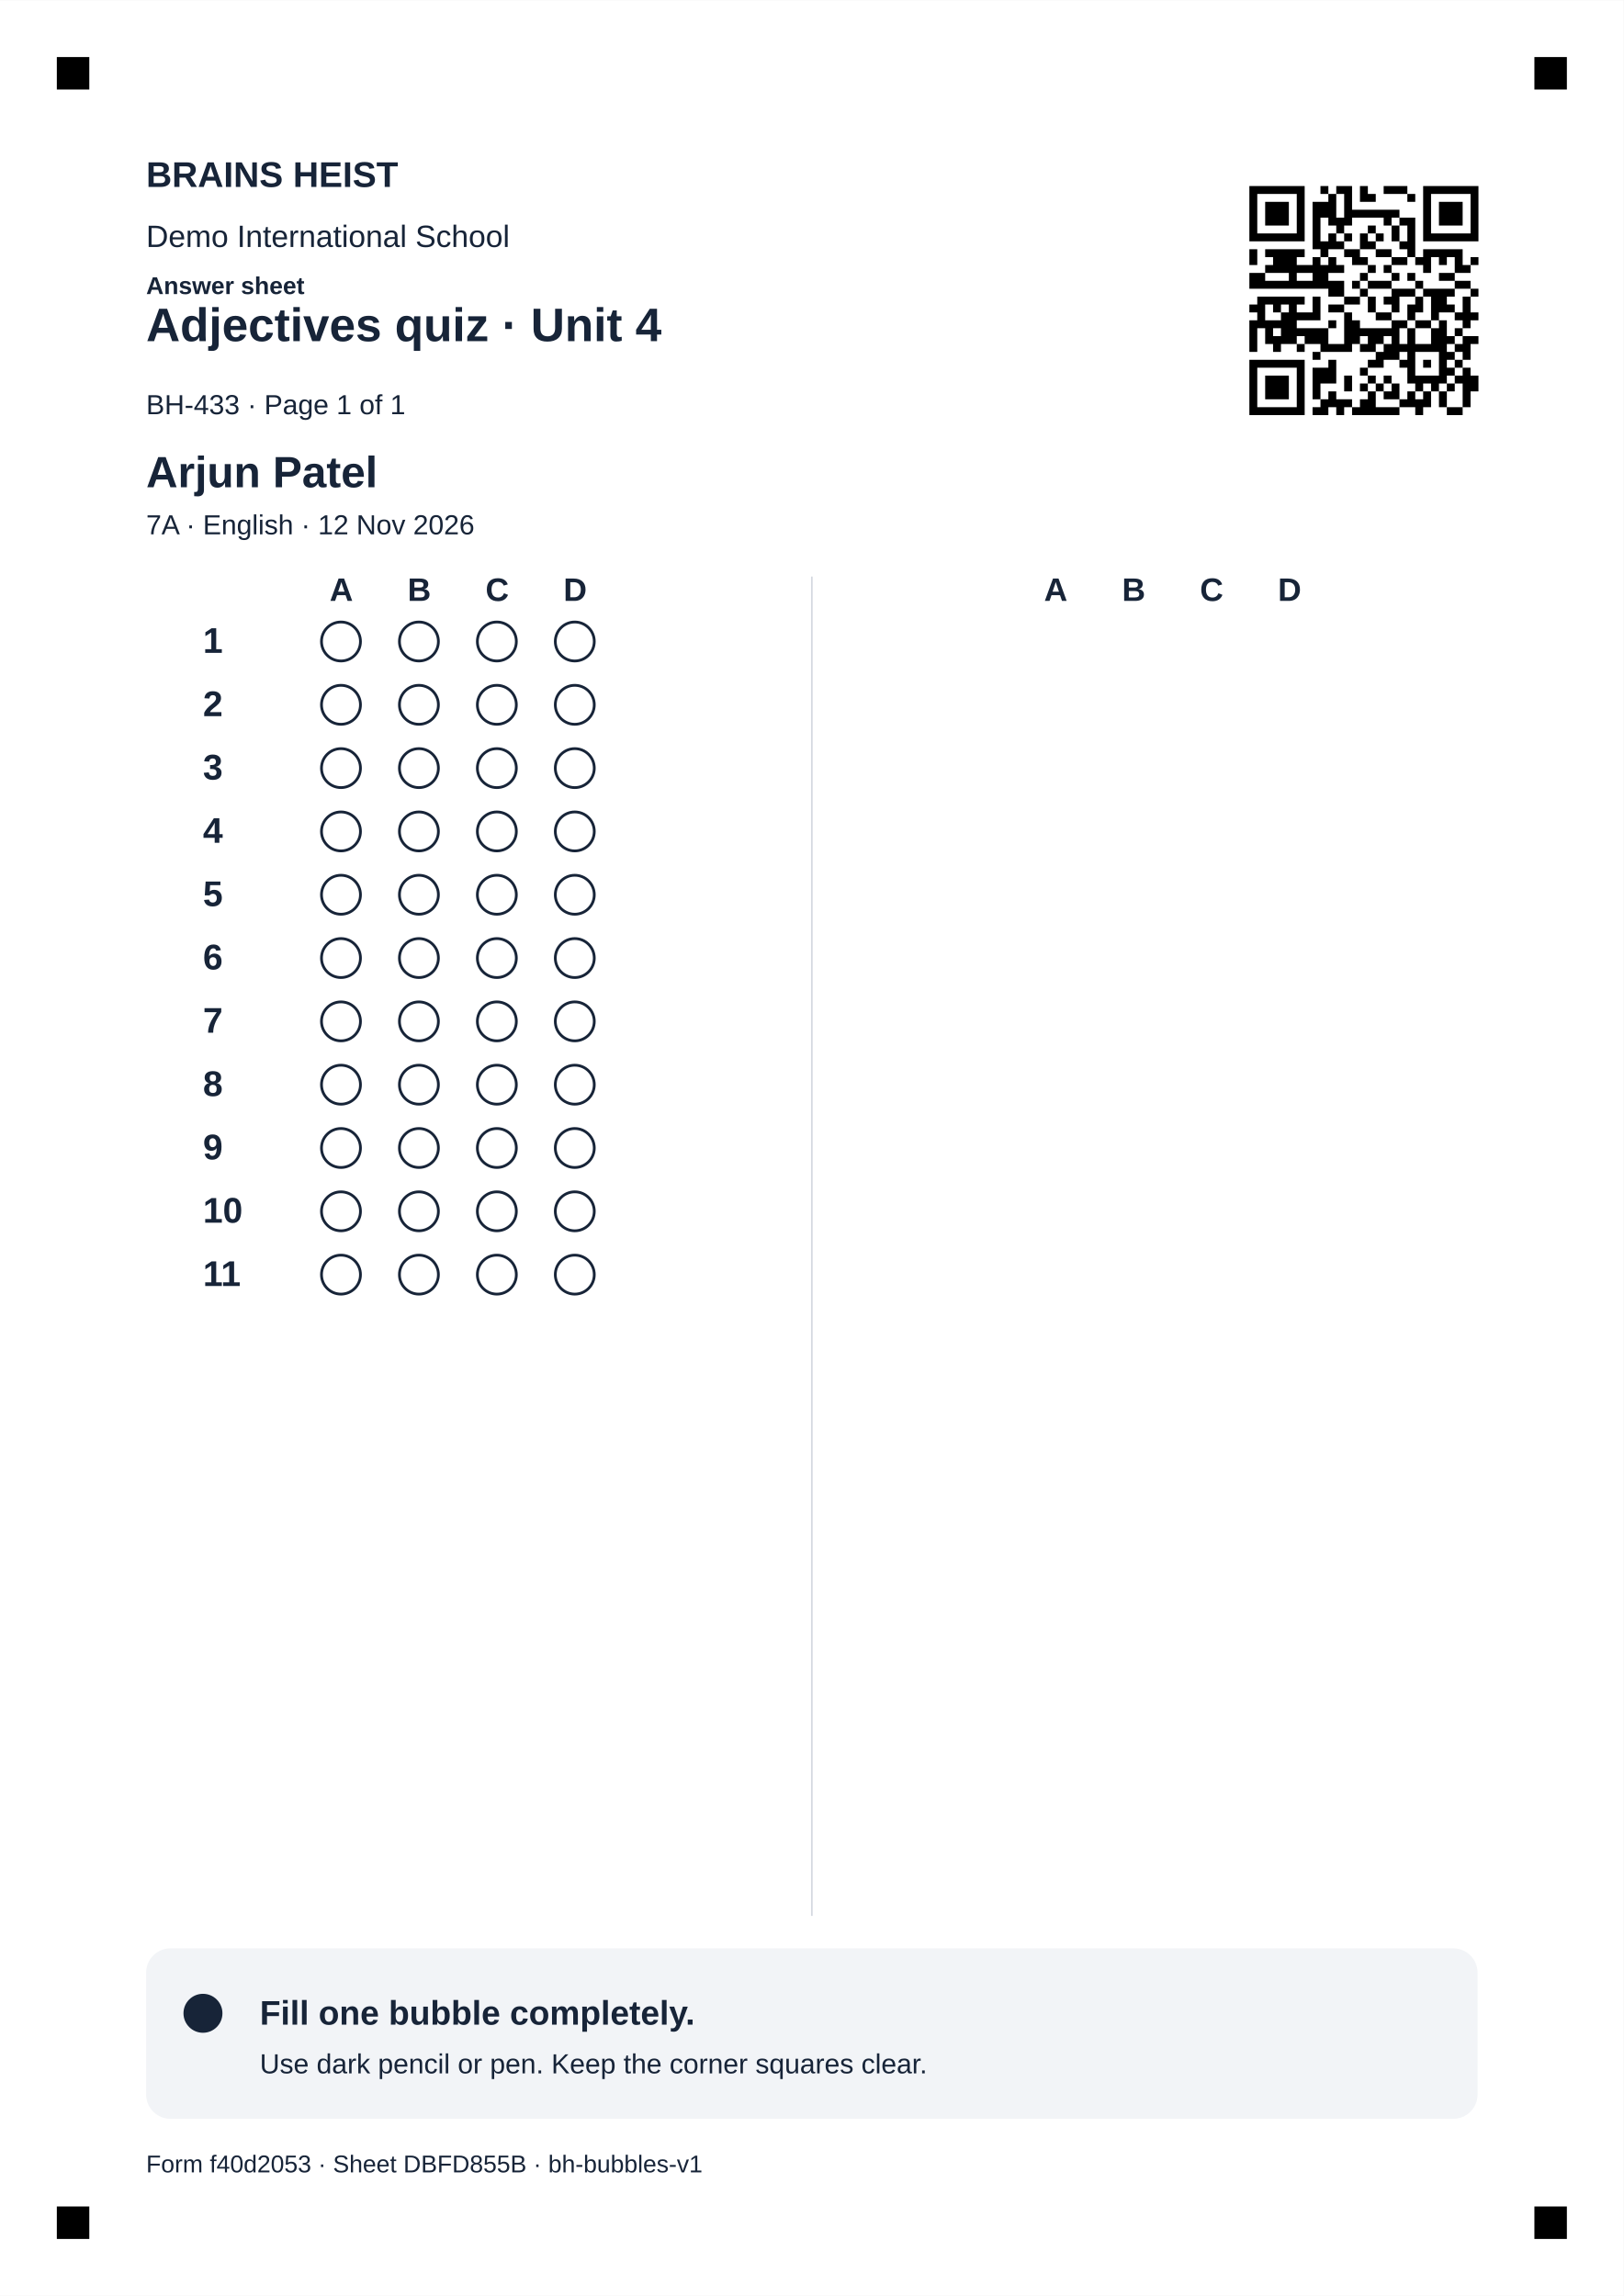
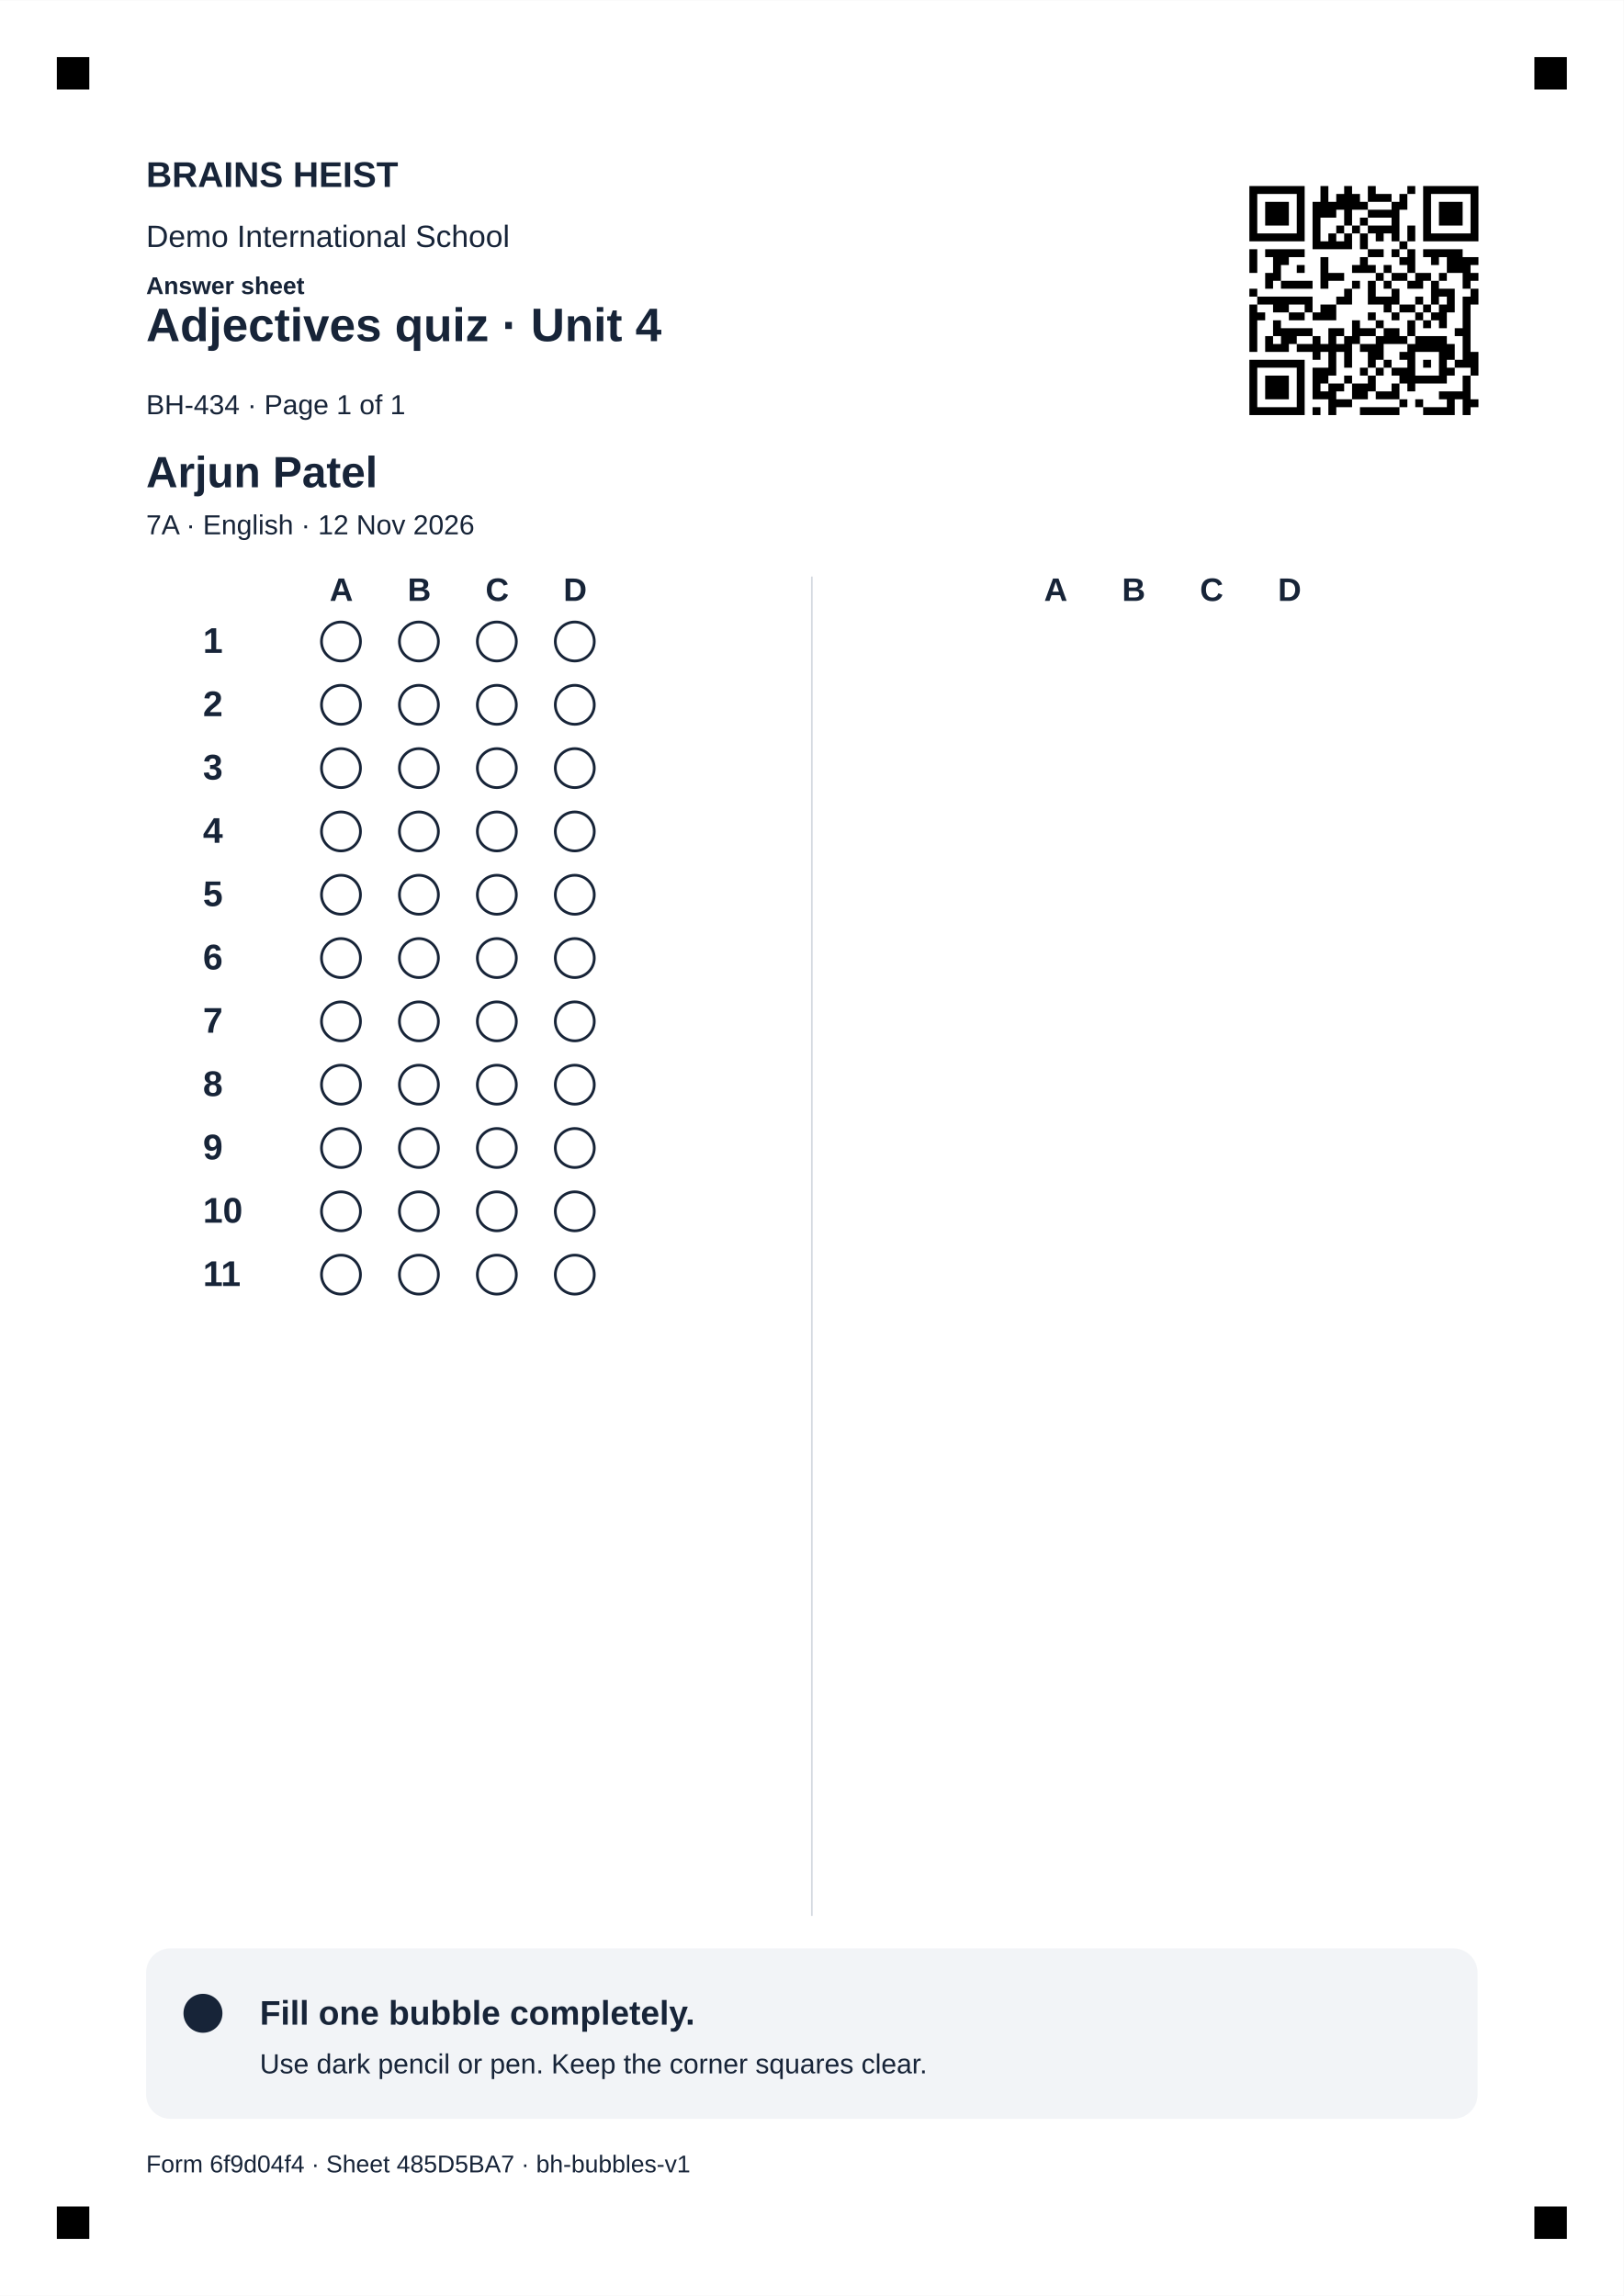
<svg xmlns="http://www.w3.org/2000/svg" viewBox="0 0 1000 1414" width="210mm" height="297mm" role="img" aria-label="Answer sheet for Arjun Patel" style="font-family:Arial,sans-serif;background:white">
  <rect width="1000" height="1414" fill="white" />
  <rect x="35" y="35" width="20" height="20" fill="black" />
  <rect x="945" y="35" width="20" height="20" fill="black" />
  <rect x="945" y="1359" width="20" height="20" fill="black" />
  <rect x="35" y="1359" width="20" height="20" fill="black" />
  <text x="90" y="115" font-size="22" font-weight="800" fill="#172438">BRAINS HEIST</text>
  <text x="90" y="152" font-size="19" font-weight="400" fill="#172438">Demo International School</text>
  <text x="90" y="181" font-size="15" font-weight="700" fill="#172438">Answer sheet</text>
  <text x="90" y="210" font-size="29" font-weight="700" fill="#172438">Adjectives quiz · Unit 4</text>
-   <text x="90" y="255" font-size="17" font-weight="400" fill="#172438">BH-433 · Page 1 of 1</text>
-   <path d="M769.459 114.459h4.865v4.865h-4.865zM774.324 114.459h4.865v4.865h-4.865zM779.189 114.459h4.865v4.865h-4.865zM784.054 114.459h4.865v4.865h-4.865zM788.919 114.459h4.865v4.865h-4.865zM793.784 114.459h4.865v4.865h-4.865zM798.649 114.459h4.865v4.865h-4.865zM813.243 114.459h4.865v4.865h-4.865zM822.973 114.459h4.865v4.865h-4.865zM827.838 114.459h4.865v4.865h-4.865zM837.568 114.459h4.865v4.865h-4.865zM852.162 114.459h4.865v4.865h-4.865zM857.027 114.459h4.865v4.865h-4.865zM861.892 114.459h4.865v4.865h-4.865zM876.486 114.459h4.865v4.865h-4.865zM881.351 114.459h4.865v4.865h-4.865zM886.216 114.459h4.865v4.865h-4.865zM891.081 114.459h4.865v4.865h-4.865zM895.946 114.459h4.865v4.865h-4.865zM900.811 114.459h4.865v4.865h-4.865zM905.676 114.459h4.865v4.865h-4.865zM769.459 119.324h4.865v4.865h-4.865zM798.649 119.324h4.865v4.865h-4.865zM818.108 119.324h4.865v4.865h-4.865zM827.838 119.324h4.865v4.865h-4.865zM837.568 119.324h4.865v4.865h-4.865zM842.432 119.324h4.865v4.865h-4.865zM866.757 119.324h4.865v4.865h-4.865zM876.486 119.324h4.865v4.865h-4.865zM905.676 119.324h4.865v4.865h-4.865zM769.459 124.189h4.865v4.865h-4.865zM779.189 124.189h4.865v4.865h-4.865zM784.054 124.189h4.865v4.865h-4.865zM788.919 124.189h4.865v4.865h-4.865zM798.649 124.189h4.865v4.865h-4.865zM808.378 124.189h4.865v4.865h-4.865zM813.243 124.189h4.865v4.865h-4.865zM818.108 124.189h4.865v4.865h-4.865zM827.838 124.189h4.865v4.865h-4.865zM876.486 124.189h4.865v4.865h-4.865zM886.216 124.189h4.865v4.865h-4.865zM891.081 124.189h4.865v4.865h-4.865zM895.946 124.189h4.865v4.865h-4.865zM905.676 124.189h4.865v4.865h-4.865zM769.459 129.054h4.865v4.865h-4.865zM779.189 129.054h4.865v4.865h-4.865zM784.054 129.054h4.865v4.865h-4.865zM788.919 129.054h4.865v4.865h-4.865zM798.649 129.054h4.865v4.865h-4.865zM808.378 129.054h4.865v4.865h-4.865zM813.243 129.054h4.865v4.865h-4.865zM818.108 129.054h4.865v4.865h-4.865zM827.838 129.054h4.865v4.865h-4.865zM832.703 129.054h4.865v4.865h-4.865zM837.568 129.054h4.865v4.865h-4.865zM842.432 129.054h4.865v4.865h-4.865zM847.297 129.054h4.865v4.865h-4.865zM852.162 129.054h4.865v4.865h-4.865zM857.027 129.054h4.865v4.865h-4.865zM876.486 129.054h4.865v4.865h-4.865zM886.216 129.054h4.865v4.865h-4.865zM891.081 129.054h4.865v4.865h-4.865zM895.946 129.054h4.865v4.865h-4.865zM905.676 129.054h4.865v4.865h-4.865zM769.459 133.919h4.865v4.865h-4.865zM779.189 133.919h4.865v4.865h-4.865zM784.054 133.919h4.865v4.865h-4.865zM788.919 133.919h4.865v4.865h-4.865zM798.649 133.919h4.865v4.865h-4.865zM808.378 133.919h4.865v4.865h-4.865zM818.108 133.919h4.865v4.865h-4.865zM822.973 133.919h4.865v4.865h-4.865zM827.838 133.919h4.865v4.865h-4.865zM852.162 133.919h4.865v4.865h-4.865zM861.892 133.919h4.865v4.865h-4.865zM866.757 133.919h4.865v4.865h-4.865zM876.486 133.919h4.865v4.865h-4.865zM886.216 133.919h4.865v4.865h-4.865zM891.081 133.919h4.865v4.865h-4.865zM895.946 133.919h4.865v4.865h-4.865zM905.676 133.919h4.865v4.865h-4.865zM769.459 138.784h4.865v4.865h-4.865zM798.649 138.784h4.865v4.865h-4.865zM808.378 138.784h4.865v4.865h-4.865zM822.973 138.784h4.865v4.865h-4.865zM842.432 138.784h4.865v4.865h-4.865zM857.027 138.784h4.865v4.865h-4.865zM866.757 138.784h4.865v4.865h-4.865zM876.486 138.784h4.865v4.865h-4.865zM905.676 138.784h4.865v4.865h-4.865zM769.459 143.649h4.865v4.865h-4.865zM774.324 143.649h4.865v4.865h-4.865zM779.189 143.649h4.865v4.865h-4.865zM784.054 143.649h4.865v4.865h-4.865zM788.919 143.649h4.865v4.865h-4.865zM793.784 143.649h4.865v4.865h-4.865zM798.649 143.649h4.865v4.865h-4.865zM808.378 143.649h4.865v4.865h-4.865zM818.108 143.649h4.865v4.865h-4.865zM827.838 143.649h4.865v4.865h-4.865zM837.568 143.649h4.865v4.865h-4.865zM847.297 143.649h4.865v4.865h-4.865zM857.027 143.649h4.865v4.865h-4.865zM866.757 143.649h4.865v4.865h-4.865zM876.486 143.649h4.865v4.865h-4.865zM881.351 143.649h4.865v4.865h-4.865zM886.216 143.649h4.865v4.865h-4.865zM891.081 143.649h4.865v4.865h-4.865zM895.946 143.649h4.865v4.865h-4.865zM900.811 143.649h4.865v4.865h-4.865zM905.676 143.649h4.865v4.865h-4.865zM808.378 148.514h4.865v4.865h-4.865zM813.243 148.514h4.865v4.865h-4.865zM818.108 148.514h4.865v4.865h-4.865zM822.973 148.514h4.865v4.865h-4.865zM837.568 148.514h4.865v4.865h-4.865zM842.432 148.514h4.865v4.865h-4.865zM861.892 148.514h4.865v4.865h-4.865zM866.757 148.514h4.865v4.865h-4.865zM769.459 153.378h4.865v4.865h-4.865zM779.189 153.378h4.865v4.865h-4.865zM784.054 153.378h4.865v4.865h-4.865zM788.919 153.378h4.865v4.865h-4.865zM793.784 153.378h4.865v4.865h-4.865zM798.649 153.378h4.865v4.865h-4.865zM813.243 153.378h4.865v4.865h-4.865zM827.838 153.378h4.865v4.865h-4.865zM832.703 153.378h4.865v4.865h-4.865zM847.297 153.378h4.865v4.865h-4.865zM852.162 153.378h4.865v4.865h-4.865zM866.757 153.378h4.865v4.865h-4.865zM876.486 153.378h4.865v4.865h-4.865zM881.351 153.378h4.865v4.865h-4.865zM886.216 153.378h4.865v4.865h-4.865zM891.081 153.378h4.865v4.865h-4.865zM895.946 153.378h4.865v4.865h-4.865zM769.459 158.243h4.865v4.865h-4.865zM784.054 158.243h4.865v4.865h-4.865zM788.919 158.243h4.865v4.865h-4.865zM793.784 158.243h4.865v4.865h-4.865zM808.378 158.243h4.865v4.865h-4.865zM818.108 158.243h4.865v4.865h-4.865zM832.703 158.243h4.865v4.865h-4.865zM837.568 158.243h4.865v4.865h-4.865zM857.027 158.243h4.865v4.865h-4.865zM861.892 158.243h4.865v4.865h-4.865zM871.622 158.243h4.865v4.865h-4.865zM876.486 158.243h4.865v4.865h-4.865zM886.216 158.243h4.865v4.865h-4.865zM895.946 158.243h4.865v4.865h-4.865zM905.676 158.243h4.865v4.865h-4.865zM779.189 163.108h4.865v4.865h-4.865zM784.054 163.108h4.865v4.865h-4.865zM788.919 163.108h4.865v4.865h-4.865zM793.784 163.108h4.865v4.865h-4.865zM798.649 163.108h4.865v4.865h-4.865zM803.514 163.108h4.865v4.865h-4.865zM808.378 163.108h4.865v4.865h-4.865zM813.243 163.108h4.865v4.865h-4.865zM818.108 163.108h4.865v4.865h-4.865zM822.973 163.108h4.865v4.865h-4.865zM842.432 163.108h4.865v4.865h-4.865zM852.162 163.108h4.865v4.865h-4.865zM876.486 163.108h4.865v4.865h-4.865zM895.946 163.108h4.865v4.865h-4.865zM900.811 163.108h4.865v4.865h-4.865zM769.459 167.973h4.865v4.865h-4.865zM774.324 167.973h4.865v4.865h-4.865zM793.784 167.973h4.865v4.865h-4.865zM808.378 167.973h4.865v4.865h-4.865zM813.243 167.973h4.865v4.865h-4.865zM837.568 167.973h4.865v4.865h-4.865zM857.027 167.973h4.865v4.865h-4.865zM866.757 167.973h4.865v4.865h-4.865zM886.216 167.973h4.865v4.865h-4.865zM891.081 167.973h4.865v4.865h-4.865zM769.459 172.838h4.865v4.865h-4.865zM774.324 172.838h4.865v4.865h-4.865zM779.189 172.838h4.865v4.865h-4.865zM784.054 172.838h4.865v4.865h-4.865zM788.919 172.838h4.865v4.865h-4.865zM793.784 172.838h4.865v4.865h-4.865zM798.649 172.838h4.865v4.865h-4.865zM803.514 172.838h4.865v4.865h-4.865zM808.378 172.838h4.865v4.865h-4.865zM813.243 172.838h4.865v4.865h-4.865zM818.108 172.838h4.865v4.865h-4.865zM822.973 172.838h4.865v4.865h-4.865zM832.703 172.838h4.865v4.865h-4.865zM842.432 172.838h4.865v4.865h-4.865zM847.297 172.838h4.865v4.865h-4.865zM852.162 172.838h4.865v4.865h-4.865zM871.622 172.838h4.865v4.865h-4.865zM895.946 172.838h4.865v4.865h-4.865zM900.811 172.838h4.865v4.865h-4.865zM818.108 177.703h4.865v4.865h-4.865zM822.973 177.703h4.865v4.865h-4.865zM837.568 177.703h4.865v4.865h-4.865zM857.027 177.703h4.865v4.865h-4.865zM861.892 177.703h4.865v4.865h-4.865zM866.757 177.703h4.865v4.865h-4.865zM876.486 177.703h4.865v4.865h-4.865zM881.351 177.703h4.865v4.865h-4.865zM886.216 177.703h4.865v4.865h-4.865zM891.081 177.703h4.865v4.865h-4.865zM905.676 177.703h4.865v4.865h-4.865zM774.324 182.568h4.865v4.865h-4.865zM779.189 182.568h4.865v4.865h-4.865zM784.054 182.568h4.865v4.865h-4.865zM788.919 182.568h4.865v4.865h-4.865zM793.784 182.568h4.865v4.865h-4.865zM798.649 182.568h4.865v4.865h-4.865zM808.378 182.568h4.865v4.865h-4.865zM827.838 182.568h4.865v4.865h-4.865zM832.703 182.568h4.865v4.865h-4.865zM842.432 182.568h4.865v4.865h-4.865zM852.162 182.568h4.865v4.865h-4.865zM857.027 182.568h4.865v4.865h-4.865zM871.622 182.568h4.865v4.865h-4.865zM881.351 182.568h4.865v4.865h-4.865zM886.216 182.568h4.865v4.865h-4.865zM900.811 182.568h4.865v4.865h-4.865zM769.459 187.432h4.865v4.865h-4.865zM774.324 187.432h4.865v4.865h-4.865zM784.054 187.432h4.865v4.865h-4.865zM793.784 187.432h4.865v4.865h-4.865zM808.378 187.432h4.865v4.865h-4.865zM818.108 187.432h4.865v4.865h-4.865zM822.973 187.432h4.865v4.865h-4.865zM842.432 187.432h4.865v4.865h-4.865zM857.027 187.432h4.865v4.865h-4.865zM866.757 187.432h4.865v4.865h-4.865zM871.622 187.432h4.865v4.865h-4.865zM881.351 187.432h4.865v4.865h-4.865zM886.216 187.432h4.865v4.865h-4.865zM891.081 187.432h4.865v4.865h-4.865zM900.811 187.432h4.865v4.865h-4.865zM774.324 192.297h4.865v4.865h-4.865zM788.919 192.297h4.865v4.865h-4.865zM793.784 192.297h4.865v4.865h-4.865zM798.649 192.297h4.865v4.865h-4.865zM803.514 192.297h4.865v4.865h-4.865zM808.378 192.297h4.865v4.865h-4.865zM827.838 192.297h4.865v4.865h-4.865zM847.297 192.297h4.865v4.865h-4.865zM852.162 192.297h4.865v4.865h-4.865zM866.757 192.297h4.865v4.865h-4.865zM881.351 192.297h4.865v4.865h-4.865zM895.946 192.297h4.865v4.865h-4.865zM900.811 192.297h4.865v4.865h-4.865zM905.676 192.297h4.865v4.865h-4.865zM769.459 197.162h4.865v4.865h-4.865zM774.324 197.162h4.865v4.865h-4.865zM779.189 197.162h4.865v4.865h-4.865zM784.054 197.162h4.865v4.865h-4.865zM788.919 197.162h4.865v4.865h-4.865zM793.784 197.162h4.865v4.865h-4.865zM818.108 197.162h4.865v4.865h-4.865zM827.838 197.162h4.865v4.865h-4.865zM832.703 197.162h4.865v4.865h-4.865zM857.027 197.162h4.865v4.865h-4.865zM861.892 197.162h4.865v4.865h-4.865zM871.622 197.162h4.865v4.865h-4.865zM876.486 197.162h4.865v4.865h-4.865zM886.216 197.162h4.865v4.865h-4.865zM900.811 197.162h4.865v4.865h-4.865zM769.459 202.027h4.865v4.865h-4.865zM779.189 202.027h4.865v4.865h-4.865zM788.919 202.027h4.865v4.865h-4.865zM793.784 202.027h4.865v4.865h-4.865zM798.649 202.027h4.865v4.865h-4.865zM803.514 202.027h4.865v4.865h-4.865zM808.378 202.027h4.865v4.865h-4.865zM813.243 202.027h4.865v4.865h-4.865zM827.838 202.027h4.865v4.865h-4.865zM832.703 202.027h4.865v4.865h-4.865zM837.568 202.027h4.865v4.865h-4.865zM842.432 202.027h4.865v4.865h-4.865zM847.297 202.027h4.865v4.865h-4.865zM852.162 202.027h4.865v4.865h-4.865zM857.027 202.027h4.865v4.865h-4.865zM866.757 202.027h4.865v4.865h-4.865zM881.351 202.027h4.865v4.865h-4.865zM886.216 202.027h4.865v4.865h-4.865zM895.946 202.027h4.865v4.865h-4.865zM769.459 206.892h4.865v4.865h-4.865zM779.189 206.892h4.865v4.865h-4.865zM784.054 206.892h4.865v4.865h-4.865zM788.919 206.892h4.865v4.865h-4.865zM793.784 206.892h4.865v4.865h-4.865zM803.514 206.892h4.865v4.865h-4.865zM808.378 206.892h4.865v4.865h-4.865zM813.243 206.892h4.865v4.865h-4.865zM827.838 206.892h4.865v4.865h-4.865zM832.703 206.892h4.865v4.865h-4.865zM842.432 206.892h4.865v4.865h-4.865zM847.297 206.892h4.865v4.865h-4.865zM857.027 206.892h4.865v4.865h-4.865zM866.757 206.892h4.865v4.865h-4.865zM881.351 206.892h4.865v4.865h-4.865zM886.216 206.892h4.865v4.865h-4.865zM891.081 206.892h4.865v4.865h-4.865zM900.811 206.892h4.865v4.865h-4.865zM905.676 206.892h4.865v4.865h-4.865zM769.459 211.757h4.865v4.865h-4.865zM784.054 211.757h4.865v4.865h-4.865zM798.649 211.757h4.865v4.865h-4.865zM813.243 211.757h4.865v4.865h-4.865zM818.108 211.757h4.865v4.865h-4.865zM822.973 211.757h4.865v4.865h-4.865zM827.838 211.757h4.865v4.865h-4.865zM837.568 211.757h4.865v4.865h-4.865zM842.432 211.757h4.865v4.865h-4.865zM852.162 211.757h4.865v4.865h-4.865zM857.027 211.757h4.865v4.865h-4.865zM861.892 211.757h4.865v4.865h-4.865zM866.757 211.757h4.865v4.865h-4.865zM871.622 211.757h4.865v4.865h-4.865zM876.486 211.757h4.865v4.865h-4.865zM881.351 211.757h4.865v4.865h-4.865zM886.216 211.757h4.865v4.865h-4.865zM895.946 211.757h4.865v4.865h-4.865zM900.811 211.757h4.865v4.865h-4.865zM808.378 216.622h4.865v4.865h-4.865zM847.297 216.622h4.865v4.865h-4.865zM852.162 216.622h4.865v4.865h-4.865zM857.027 216.622h4.865v4.865h-4.865zM866.757 216.622h4.865v4.865h-4.865zM886.216 216.622h4.865v4.865h-4.865zM891.081 216.622h4.865v4.865h-4.865zM900.811 216.622h4.865v4.865h-4.865zM769.459 221.486h4.865v4.865h-4.865zM774.324 221.486h4.865v4.865h-4.865zM779.189 221.486h4.865v4.865h-4.865zM784.054 221.486h4.865v4.865h-4.865zM788.919 221.486h4.865v4.865h-4.865zM793.784 221.486h4.865v4.865h-4.865zM798.649 221.486h4.865v4.865h-4.865zM818.108 221.486h4.865v4.865h-4.865zM842.432 221.486h4.865v4.865h-4.865zM847.297 221.486h4.865v4.865h-4.865zM861.892 221.486h4.865v4.865h-4.865zM866.757 221.486h4.865v4.865h-4.865zM876.486 221.486h4.865v4.865h-4.865zM886.216 221.486h4.865v4.865h-4.865zM895.946 221.486h4.865v4.865h-4.865zM769.459 226.351h4.865v4.865h-4.865zM798.649 226.351h4.865v4.865h-4.865zM808.378 226.351h4.865v4.865h-4.865zM813.243 226.351h4.865v4.865h-4.865zM818.108 226.351h4.865v4.865h-4.865zM837.568 226.351h4.865v4.865h-4.865zM866.757 226.351h4.865v4.865h-4.865zM886.216 226.351h4.865v4.865h-4.865zM891.081 226.351h4.865v4.865h-4.865zM900.811 226.351h4.865v4.865h-4.865zM769.459 231.216h4.865v4.865h-4.865zM779.189 231.216h4.865v4.865h-4.865zM784.054 231.216h4.865v4.865h-4.865zM788.919 231.216h4.865v4.865h-4.865zM798.649 231.216h4.865v4.865h-4.865zM808.378 231.216h4.865v4.865h-4.865zM813.243 231.216h4.865v4.865h-4.865zM818.108 231.216h4.865v4.865h-4.865zM827.838 231.216h4.865v4.865h-4.865zM842.432 231.216h4.865v4.865h-4.865zM852.162 231.216h4.865v4.865h-4.865zM866.757 231.216h4.865v4.865h-4.865zM871.622 231.216h4.865v4.865h-4.865zM876.486 231.216h4.865v4.865h-4.865zM881.351 231.216h4.865v4.865h-4.865zM886.216 231.216h4.865v4.865h-4.865zM895.946 231.216h4.865v4.865h-4.865zM900.811 231.216h4.865v4.865h-4.865zM905.676 231.216h4.865v4.865h-4.865zM769.459 236.081h4.865v4.865h-4.865zM779.189 236.081h4.865v4.865h-4.865zM784.054 236.081h4.865v4.865h-4.865zM788.919 236.081h4.865v4.865h-4.865zM798.649 236.081h4.865v4.865h-4.865zM808.378 236.081h4.865v4.865h-4.865zM827.838 236.081h4.865v4.865h-4.865zM837.568 236.081h4.865v4.865h-4.865zM847.297 236.081h4.865v4.865h-4.865zM857.027 236.081h4.865v4.865h-4.865zM871.622 236.081h4.865v4.865h-4.865zM881.351 236.081h4.865v4.865h-4.865zM891.081 236.081h4.865v4.865h-4.865zM900.811 236.081h4.865v4.865h-4.865zM905.676 236.081h4.865v4.865h-4.865zM769.459 240.946h4.865v4.865h-4.865zM779.189 240.946h4.865v4.865h-4.865zM784.054 240.946h4.865v4.865h-4.865zM788.919 240.946h4.865v4.865h-4.865zM798.649 240.946h4.865v4.865h-4.865zM808.378 240.946h4.865v4.865h-4.865zM818.108 240.946h4.865v4.865h-4.865zM842.432 240.946h4.865v4.865h-4.865zM852.162 240.946h4.865v4.865h-4.865zM857.027 240.946h4.865v4.865h-4.865zM866.757 240.946h4.865v4.865h-4.865zM876.486 240.946h4.865v4.865h-4.865zM886.216 240.946h4.865v4.865h-4.865zM900.811 240.946h4.865v4.865h-4.865zM769.459 245.811h4.865v4.865h-4.865zM798.649 245.811h4.865v4.865h-4.865zM813.243 245.811h4.865v4.865h-4.865zM818.108 245.811h4.865v4.865h-4.865zM822.973 245.811h4.865v4.865h-4.865zM827.838 245.811h4.865v4.865h-4.865zM837.568 245.811h4.865v4.865h-4.865zM842.432 245.811h4.865v4.865h-4.865zM861.892 245.811h4.865v4.865h-4.865zM866.757 245.811h4.865v4.865h-4.865zM871.622 245.811h4.865v4.865h-4.865zM876.486 245.811h4.865v4.865h-4.865zM886.216 245.811h4.865v4.865h-4.865zM900.811 245.811h4.865v4.865h-4.865zM769.459 250.676h4.865v4.865h-4.865zM774.324 250.676h4.865v4.865h-4.865zM779.189 250.676h4.865v4.865h-4.865zM784.054 250.676h4.865v4.865h-4.865zM788.919 250.676h4.865v4.865h-4.865zM793.784 250.676h4.865v4.865h-4.865zM798.649 250.676h4.865v4.865h-4.865zM808.378 250.676h4.865v4.865h-4.865zM813.243 250.676h4.865v4.865h-4.865zM822.973 250.676h4.865v4.865h-4.865zM832.703 250.676h4.865v4.865h-4.865zM837.568 250.676h4.865v4.865h-4.865zM842.432 250.676h4.865v4.865h-4.865zM847.297 250.676h4.865v4.865h-4.865zM852.162 250.676h4.865v4.865h-4.865zM857.027 250.676h4.865v4.865h-4.865zM871.622 250.676h4.865v4.865h-4.865zM891.081 250.676h4.865v4.865h-4.865zM895.946 250.676h4.865v4.865h-4.865z" fill="black" />
+   <text x="90" y="255" font-size="17" font-weight="400" fill="#172438">BH-434 · Page 1 of 1</text>
+   <path d="M769.459 114.459h4.865v4.865h-4.865zM774.324 114.459h4.865v4.865h-4.865zM779.189 114.459h4.865v4.865h-4.865zM784.054 114.459h4.865v4.865h-4.865zM788.919 114.459h4.865v4.865h-4.865zM793.784 114.459h4.865v4.865h-4.865zM798.649 114.459h4.865v4.865h-4.865zM813.243 114.459h4.865v4.865h-4.865zM827.838 114.459h4.865v4.865h-4.865zM842.432 114.459h4.865v4.865h-4.865zM866.757 114.459h4.865v4.865h-4.865zM876.486 114.459h4.865v4.865h-4.865zM881.351 114.459h4.865v4.865h-4.865zM886.216 114.459h4.865v4.865h-4.865zM891.081 114.459h4.865v4.865h-4.865zM895.946 114.459h4.865v4.865h-4.865zM900.811 114.459h4.865v4.865h-4.865zM905.676 114.459h4.865v4.865h-4.865zM769.459 119.324h4.865v4.865h-4.865zM798.649 119.324h4.865v4.865h-4.865zM813.243 119.324h4.865v4.865h-4.865zM822.973 119.324h4.865v4.865h-4.865zM827.838 119.324h4.865v4.865h-4.865zM832.703 119.324h4.865v4.865h-4.865zM842.432 119.324h4.865v4.865h-4.865zM847.297 119.324h4.865v4.865h-4.865zM852.162 119.324h4.865v4.865h-4.865zM861.892 119.324h4.865v4.865h-4.865zM876.486 119.324h4.865v4.865h-4.865zM905.676 119.324h4.865v4.865h-4.865zM769.459 124.189h4.865v4.865h-4.865zM779.189 124.189h4.865v4.865h-4.865zM784.054 124.189h4.865v4.865h-4.865zM788.919 124.189h4.865v4.865h-4.865zM798.649 124.189h4.865v4.865h-4.865zM808.378 124.189h4.865v4.865h-4.865zM813.243 124.189h4.865v4.865h-4.865zM818.108 124.189h4.865v4.865h-4.865zM822.973 124.189h4.865v4.865h-4.865zM827.838 124.189h4.865v4.865h-4.865zM832.703 124.189h4.865v4.865h-4.865zM837.568 124.189h4.865v4.865h-4.865zM857.027 124.189h4.865v4.865h-4.865zM861.892 124.189h4.865v4.865h-4.865zM876.486 124.189h4.865v4.865h-4.865zM886.216 124.189h4.865v4.865h-4.865zM891.081 124.189h4.865v4.865h-4.865zM895.946 124.189h4.865v4.865h-4.865zM905.676 124.189h4.865v4.865h-4.865zM769.459 129.054h4.865v4.865h-4.865zM779.189 129.054h4.865v4.865h-4.865zM784.054 129.054h4.865v4.865h-4.865zM788.919 129.054h4.865v4.865h-4.865zM798.649 129.054h4.865v4.865h-4.865zM808.378 129.054h4.865v4.865h-4.865zM813.243 129.054h4.865v4.865h-4.865zM818.108 129.054h4.865v4.865h-4.865zM827.838 129.054h4.865v4.865h-4.865zM842.432 129.054h4.865v4.865h-4.865zM847.297 129.054h4.865v4.865h-4.865zM852.162 129.054h4.865v4.865h-4.865zM857.027 129.054h4.865v4.865h-4.865zM876.486 129.054h4.865v4.865h-4.865zM886.216 129.054h4.865v4.865h-4.865zM891.081 129.054h4.865v4.865h-4.865zM895.946 129.054h4.865v4.865h-4.865zM905.676 129.054h4.865v4.865h-4.865zM769.459 133.919h4.865v4.865h-4.865zM779.189 133.919h4.865v4.865h-4.865zM784.054 133.919h4.865v4.865h-4.865zM788.919 133.919h4.865v4.865h-4.865zM798.649 133.919h4.865v4.865h-4.865zM808.378 133.919h4.865v4.865h-4.865zM827.838 133.919h4.865v4.865h-4.865zM837.568 133.919h4.865v4.865h-4.865zM857.027 133.919h4.865v4.865h-4.865zM876.486 133.919h4.865v4.865h-4.865zM886.216 133.919h4.865v4.865h-4.865zM891.081 133.919h4.865v4.865h-4.865zM895.946 133.919h4.865v4.865h-4.865zM905.676 133.919h4.865v4.865h-4.865zM769.459 138.784h4.865v4.865h-4.865zM798.649 138.784h4.865v4.865h-4.865zM808.378 138.784h4.865v4.865h-4.865zM822.973 138.784h4.865v4.865h-4.865zM832.703 138.784h4.865v4.865h-4.865zM842.432 138.784h4.865v4.865h-4.865zM847.297 138.784h4.865v4.865h-4.865zM852.162 138.784h4.865v4.865h-4.865zM857.027 138.784h4.865v4.865h-4.865zM866.757 138.784h4.865v4.865h-4.865zM876.486 138.784h4.865v4.865h-4.865zM905.676 138.784h4.865v4.865h-4.865zM769.459 143.649h4.865v4.865h-4.865zM774.324 143.649h4.865v4.865h-4.865zM779.189 143.649h4.865v4.865h-4.865zM784.054 143.649h4.865v4.865h-4.865zM788.919 143.649h4.865v4.865h-4.865zM793.784 143.649h4.865v4.865h-4.865zM798.649 143.649h4.865v4.865h-4.865zM808.378 143.649h4.865v4.865h-4.865zM818.108 143.649h4.865v4.865h-4.865zM827.838 143.649h4.865v4.865h-4.865zM837.568 143.649h4.865v4.865h-4.865zM847.297 143.649h4.865v4.865h-4.865zM857.027 143.649h4.865v4.865h-4.865zM866.757 143.649h4.865v4.865h-4.865zM876.486 143.649h4.865v4.865h-4.865zM881.351 143.649h4.865v4.865h-4.865zM886.216 143.649h4.865v4.865h-4.865zM891.081 143.649h4.865v4.865h-4.865zM895.946 143.649h4.865v4.865h-4.865zM900.811 143.649h4.865v4.865h-4.865zM905.676 143.649h4.865v4.865h-4.865zM808.378 148.514h4.865v4.865h-4.865zM813.243 148.514h4.865v4.865h-4.865zM818.108 148.514h4.865v4.865h-4.865zM822.973 148.514h4.865v4.865h-4.865zM827.838 148.514h4.865v4.865h-4.865zM837.568 148.514h4.865v4.865h-4.865zM861.892 148.514h4.865v4.865h-4.865zM769.459 153.378h4.865v4.865h-4.865zM779.189 153.378h4.865v4.865h-4.865zM784.054 153.378h4.865v4.865h-4.865zM788.919 153.378h4.865v4.865h-4.865zM793.784 153.378h4.865v4.865h-4.865zM798.649 153.378h4.865v4.865h-4.865zM842.432 153.378h4.865v4.865h-4.865zM847.297 153.378h4.865v4.865h-4.865zM857.027 153.378h4.865v4.865h-4.865zM866.757 153.378h4.865v4.865h-4.865zM876.486 153.378h4.865v4.865h-4.865zM881.351 153.378h4.865v4.865h-4.865zM886.216 153.378h4.865v4.865h-4.865zM891.081 153.378h4.865v4.865h-4.865zM895.946 153.378h4.865v4.865h-4.865zM769.459 158.243h4.865v4.865h-4.865zM784.054 158.243h4.865v4.865h-4.865zM788.919 158.243h4.865v4.865h-4.865zM813.243 158.243h4.865v4.865h-4.865zM837.568 158.243h4.865v4.865h-4.865zM861.892 158.243h4.865v4.865h-4.865zM866.757 158.243h4.865v4.865h-4.865zM881.351 158.243h4.865v4.865h-4.865zM891.081 158.243h4.865v4.865h-4.865zM895.946 158.243h4.865v4.865h-4.865zM900.811 158.243h4.865v4.865h-4.865zM905.676 158.243h4.865v4.865h-4.865zM769.459 163.108h4.865v4.865h-4.865zM784.054 163.108h4.865v4.865h-4.865zM798.649 163.108h4.865v4.865h-4.865zM813.243 163.108h4.865v4.865h-4.865zM832.703 163.108h4.865v4.865h-4.865zM837.568 163.108h4.865v4.865h-4.865zM842.432 163.108h4.865v4.865h-4.865zM852.162 163.108h4.865v4.865h-4.865zM866.757 163.108h4.865v4.865h-4.865zM891.081 163.108h4.865v4.865h-4.865zM895.946 163.108h4.865v4.865h-4.865zM900.811 163.108h4.865v4.865h-4.865zM779.189 167.973h4.865v4.865h-4.865zM784.054 167.973h4.865v4.865h-4.865zM813.243 167.973h4.865v4.865h-4.865zM818.108 167.973h4.865v4.865h-4.865zM822.973 167.973h4.865v4.865h-4.865zM847.297 167.973h4.865v4.865h-4.865zM857.027 167.973h4.865v4.865h-4.865zM861.892 167.973h4.865v4.865h-4.865zM871.622 167.973h4.865v4.865h-4.865zM876.486 167.973h4.865v4.865h-4.865zM886.216 167.973h4.865v4.865h-4.865zM900.811 167.973h4.865v4.865h-4.865zM905.676 167.973h4.865v4.865h-4.865zM779.189 172.838h4.865v4.865h-4.865zM788.919 172.838h4.865v4.865h-4.865zM793.784 172.838h4.865v4.865h-4.865zM798.649 172.838h4.865v4.865h-4.865zM803.514 172.838h4.865v4.865h-4.865zM813.243 172.838h4.865v4.865h-4.865zM832.703 172.838h4.865v4.865h-4.865zM842.432 172.838h4.865v4.865h-4.865zM852.162 172.838h4.865v4.865h-4.865zM866.757 172.838h4.865v4.865h-4.865zM871.622 172.838h4.865v4.865h-4.865zM881.351 172.838h4.865v4.865h-4.865zM900.811 172.838h4.865v4.865h-4.865zM769.459 177.703h4.865v4.865h-4.865zM827.838 177.703h4.865v4.865h-4.865zM842.432 177.703h4.865v4.865h-4.865zM857.027 177.703h4.865v4.865h-4.865zM881.351 177.703h4.865v4.865h-4.865zM886.216 177.703h4.865v4.865h-4.865zM891.081 177.703h4.865v4.865h-4.865zM905.676 177.703h4.865v4.865h-4.865zM774.324 182.568h4.865v4.865h-4.865zM779.189 182.568h4.865v4.865h-4.865zM784.054 182.568h4.865v4.865h-4.865zM788.919 182.568h4.865v4.865h-4.865zM793.784 182.568h4.865v4.865h-4.865zM798.649 182.568h4.865v4.865h-4.865zM803.514 182.568h4.865v4.865h-4.865zM822.973 182.568h4.865v4.865h-4.865zM827.838 182.568h4.865v4.865h-4.865zM842.432 182.568h4.865v4.865h-4.865zM847.297 182.568h4.865v4.865h-4.865zM852.162 182.568h4.865v4.865h-4.865zM857.027 182.568h4.865v4.865h-4.865zM871.622 182.568h4.865v4.865h-4.865zM881.351 182.568h4.865v4.865h-4.865zM891.081 182.568h4.865v4.865h-4.865zM900.811 182.568h4.865v4.865h-4.865zM905.676 182.568h4.865v4.865h-4.865zM769.459 187.432h4.865v4.865h-4.865zM784.054 187.432h4.865v4.865h-4.865zM788.919 187.432h4.865v4.865h-4.865zM803.514 187.432h4.865v4.865h-4.865zM813.243 187.432h4.865v4.865h-4.865zM818.108 187.432h4.865v4.865h-4.865zM852.162 187.432h4.865v4.865h-4.865zM861.892 187.432h4.865v4.865h-4.865zM866.757 187.432h4.865v4.865h-4.865zM876.486 187.432h4.865v4.865h-4.865zM886.216 187.432h4.865v4.865h-4.865zM891.081 187.432h4.865v4.865h-4.865zM900.811 187.432h4.865v4.865h-4.865zM769.459 192.297h4.865v4.865h-4.865zM774.324 192.297h4.865v4.865h-4.865zM793.784 192.297h4.865v4.865h-4.865zM798.649 192.297h4.865v4.865h-4.865zM808.378 192.297h4.865v4.865h-4.865zM813.243 192.297h4.865v4.865h-4.865zM818.108 192.297h4.865v4.865h-4.865zM842.432 192.297h4.865v4.865h-4.865zM857.027 192.297h4.865v4.865h-4.865zM871.622 192.297h4.865v4.865h-4.865zM881.351 192.297h4.865v4.865h-4.865zM886.216 192.297h4.865v4.865h-4.865zM900.811 192.297h4.865v4.865h-4.865zM769.459 197.162h4.865v4.865h-4.865zM784.054 197.162h4.865v4.865h-4.865zM832.703 197.162h4.865v4.865h-4.865zM847.297 197.162h4.865v4.865h-4.865zM866.757 197.162h4.865v4.865h-4.865zM876.486 197.162h4.865v4.865h-4.865zM886.216 197.162h4.865v4.865h-4.865zM900.811 197.162h4.865v4.865h-4.865zM769.459 202.027h4.865v4.865h-4.865zM784.054 202.027h4.865v4.865h-4.865zM788.919 202.027h4.865v4.865h-4.865zM793.784 202.027h4.865v4.865h-4.865zM798.649 202.027h4.865v4.865h-4.865zM803.514 202.027h4.865v4.865h-4.865zM818.108 202.027h4.865v4.865h-4.865zM822.973 202.027h4.865v4.865h-4.865zM832.703 202.027h4.865v4.865h-4.865zM837.568 202.027h4.865v4.865h-4.865zM842.432 202.027h4.865v4.865h-4.865zM852.162 202.027h4.865v4.865h-4.865zM857.027 202.027h4.865v4.865h-4.865zM866.757 202.027h4.865v4.865h-4.865zM895.946 202.027h4.865v4.865h-4.865zM900.811 202.027h4.865v4.865h-4.865zM769.459 206.892h4.865v4.865h-4.865zM779.189 206.892h4.865v4.865h-4.865zM788.919 206.892h4.865v4.865h-4.865zM793.784 206.892h4.865v4.865h-4.865zM808.378 206.892h4.865v4.865h-4.865zM818.108 206.892h4.865v4.865h-4.865zM827.838 206.892h4.865v4.865h-4.865zM832.703 206.892h4.865v4.865h-4.865zM847.297 206.892h4.865v4.865h-4.865zM852.162 206.892h4.865v4.865h-4.865zM857.027 206.892h4.865v4.865h-4.865zM861.892 206.892h4.865v4.865h-4.865zM871.622 206.892h4.865v4.865h-4.865zM876.486 206.892h4.865v4.865h-4.865zM881.351 206.892h4.865v4.865h-4.865zM886.216 206.892h4.865v4.865h-4.865zM900.811 206.892h4.865v4.865h-4.865zM769.459 211.757h4.865v4.865h-4.865zM779.189 211.757h4.865v4.865h-4.865zM784.054 211.757h4.865v4.865h-4.865zM788.919 211.757h4.865v4.865h-4.865zM798.649 211.757h4.865v4.865h-4.865zM803.514 211.757h4.865v4.865h-4.865zM808.378 211.757h4.865v4.865h-4.865zM813.243 211.757h4.865v4.865h-4.865zM818.108 211.757h4.865v4.865h-4.865zM822.973 211.757h4.865v4.865h-4.865zM827.838 211.757h4.865v4.865h-4.865zM837.568 211.757h4.865v4.865h-4.865zM842.432 211.757h4.865v4.865h-4.865zM847.297 211.757h4.865v4.865h-4.865zM866.757 211.757h4.865v4.865h-4.865zM871.622 211.757h4.865v4.865h-4.865zM876.486 211.757h4.865v4.865h-4.865zM881.351 211.757h4.865v4.865h-4.865zM886.216 211.757h4.865v4.865h-4.865zM891.081 211.757h4.865v4.865h-4.865zM900.811 211.757h4.865v4.865h-4.865zM808.378 216.622h4.865v4.865h-4.865zM818.108 216.622h4.865v4.865h-4.865zM827.838 216.622h4.865v4.865h-4.865zM842.432 216.622h4.865v4.865h-4.865zM847.297 216.622h4.865v4.865h-4.865zM861.892 216.622h4.865v4.865h-4.865zM866.757 216.622h4.865v4.865h-4.865zM886.216 216.622h4.865v4.865h-4.865zM891.081 216.622h4.865v4.865h-4.865zM900.811 216.622h4.865v4.865h-4.865zM905.676 216.622h4.865v4.865h-4.865zM769.459 221.486h4.865v4.865h-4.865zM774.324 221.486h4.865v4.865h-4.865zM779.189 221.486h4.865v4.865h-4.865zM784.054 221.486h4.865v4.865h-4.865zM788.919 221.486h4.865v4.865h-4.865zM793.784 221.486h4.865v4.865h-4.865zM798.649 221.486h4.865v4.865h-4.865zM818.108 221.486h4.865v4.865h-4.865zM827.838 221.486h4.865v4.865h-4.865zM842.432 221.486h4.865v4.865h-4.865zM852.162 221.486h4.865v4.865h-4.865zM866.757 221.486h4.865v4.865h-4.865zM876.486 221.486h4.865v4.865h-4.865zM886.216 221.486h4.865v4.865h-4.865zM895.946 221.486h4.865v4.865h-4.865zM900.811 221.486h4.865v4.865h-4.865zM905.676 221.486h4.865v4.865h-4.865zM769.459 226.351h4.865v4.865h-4.865zM798.649 226.351h4.865v4.865h-4.865zM808.378 226.351h4.865v4.865h-4.865zM813.243 226.351h4.865v4.865h-4.865zM818.108 226.351h4.865v4.865h-4.865zM837.568 226.351h4.865v4.865h-4.865zM847.297 226.351h4.865v4.865h-4.865zM857.027 226.351h4.865v4.865h-4.865zM861.892 226.351h4.865v4.865h-4.865zM866.757 226.351h4.865v4.865h-4.865zM886.216 226.351h4.865v4.865h-4.865zM891.081 226.351h4.865v4.865h-4.865zM905.676 226.351h4.865v4.865h-4.865zM769.459 231.216h4.865v4.865h-4.865zM779.189 231.216h4.865v4.865h-4.865zM784.054 231.216h4.865v4.865h-4.865zM788.919 231.216h4.865v4.865h-4.865zM798.649 231.216h4.865v4.865h-4.865zM808.378 231.216h4.865v4.865h-4.865zM813.243 231.216h4.865v4.865h-4.865zM827.838 231.216h4.865v4.865h-4.865zM842.432 231.216h4.865v4.865h-4.865zM861.892 231.216h4.865v4.865h-4.865zM866.757 231.216h4.865v4.865h-4.865zM871.622 231.216h4.865v4.865h-4.865zM876.486 231.216h4.865v4.865h-4.865zM881.351 231.216h4.865v4.865h-4.865zM886.216 231.216h4.865v4.865h-4.865zM900.811 231.216h4.865v4.865h-4.865zM769.459 236.081h4.865v4.865h-4.865zM779.189 236.081h4.865v4.865h-4.865zM784.054 236.081h4.865v4.865h-4.865zM788.919 236.081h4.865v4.865h-4.865zM798.649 236.081h4.865v4.865h-4.865zM808.378 236.081h4.865v4.865h-4.865zM818.108 236.081h4.865v4.865h-4.865zM822.973 236.081h4.865v4.865h-4.865zM832.703 236.081h4.865v4.865h-4.865zM837.568 236.081h4.865v4.865h-4.865zM842.432 236.081h4.865v4.865h-4.865zM857.027 236.081h4.865v4.865h-4.865zM866.757 236.081h4.865v4.865h-4.865zM900.811 236.081h4.865v4.865h-4.865zM769.459 240.946h4.865v4.865h-4.865zM779.189 240.946h4.865v4.865h-4.865zM784.054 240.946h4.865v4.865h-4.865zM788.919 240.946h4.865v4.865h-4.865zM798.649 240.946h4.865v4.865h-4.865zM808.378 240.946h4.865v4.865h-4.865zM813.243 240.946h4.865v4.865h-4.865zM818.108 240.946h4.865v4.865h-4.865zM832.703 240.946h4.865v4.865h-4.865zM837.568 240.946h4.865v4.865h-4.865zM847.297 240.946h4.865v4.865h-4.865zM852.162 240.946h4.865v4.865h-4.865zM857.027 240.946h4.865v4.865h-4.865zM886.216 240.946h4.865v4.865h-4.865zM891.081 240.946h4.865v4.865h-4.865zM895.946 240.946h4.865v4.865h-4.865zM900.811 240.946h4.865v4.865h-4.865zM769.459 245.811h4.865v4.865h-4.865zM798.649 245.811h4.865v4.865h-4.865zM818.108 245.811h4.865v4.865h-4.865zM822.973 245.811h4.865v4.865h-4.865zM827.838 245.811h4.865v4.865h-4.865zM861.892 245.811h4.865v4.865h-4.865zM871.622 245.811h4.865v4.865h-4.865zM891.081 245.811h4.865v4.865h-4.865zM900.811 245.811h4.865v4.865h-4.865zM905.676 245.811h4.865v4.865h-4.865zM769.459 250.676h4.865v4.865h-4.865zM774.324 250.676h4.865v4.865h-4.865zM779.189 250.676h4.865v4.865h-4.865zM784.054 250.676h4.865v4.865h-4.865zM788.919 250.676h4.865v4.865h-4.865zM793.784 250.676h4.865v4.865h-4.865zM798.649 250.676h4.865v4.865h-4.865zM808.378 250.676h4.865v4.865h-4.865zM818.108 250.676h4.865v4.865h-4.865zM837.568 250.676h4.865v4.865h-4.865zM842.432 250.676h4.865v4.865h-4.865zM847.297 250.676h4.865v4.865h-4.865zM852.162 250.676h4.865v4.865h-4.865zM857.027 250.676h4.865v4.865h-4.865zM876.486 250.676h4.865v4.865h-4.865zM881.351 250.676h4.865v4.865h-4.865zM886.216 250.676h4.865v4.865h-4.865zM891.081 250.676h4.865v4.865h-4.865zM900.811 250.676h4.865v4.865h-4.865z" fill="black" />
  <text x="90" y="300" font-size="27" font-weight="700" fill="#172438">Arjun Patel</text>
  <text x="90" y="329" font-size="17" font-weight="400" fill="#172438">7A · English · 12 Nov 2026</text>
  <text x="203" y="370" font-size="20" font-weight="700" fill="#172438">A</text>
  <text x="251" y="370" font-size="20" font-weight="700" fill="#172438">B</text>
  <text x="299" y="370" font-size="20" font-weight="700" fill="#172438">C</text>
  <text x="347" y="370" font-size="20" font-weight="700" fill="#172438">D</text>
  <text x="643" y="370" font-size="20" font-weight="700" fill="#172438">A</text>
  <text x="691" y="370" font-size="20" font-weight="700" fill="#172438">B</text>
  <text x="739" y="370" font-size="20" font-weight="700" fill="#172438">C</text>
  <text x="787" y="370" font-size="20" font-weight="700" fill="#172438">D</text>
  <text x="125" y="402" font-size="22" font-weight="700" fill="#172438">1</text>
  <circle cx="210" cy="395" r="12" fill="white" stroke="#172438" stroke-width="1.7" />
  <circle cx="258" cy="395" r="12" fill="white" stroke="#172438" stroke-width="1.7" />
  <circle cx="306" cy="395" r="12" fill="white" stroke="#172438" stroke-width="1.7" />
  <circle cx="354" cy="395" r="12" fill="white" stroke="#172438" stroke-width="1.7" />
  <text x="125" y="441" font-size="22" font-weight="700" fill="#172438">2</text>
  <circle cx="210" cy="434" r="12" fill="white" stroke="#172438" stroke-width="1.7" />
  <circle cx="258" cy="434" r="12" fill="white" stroke="#172438" stroke-width="1.7" />
  <circle cx="306" cy="434" r="12" fill="white" stroke="#172438" stroke-width="1.7" />
  <circle cx="354" cy="434" r="12" fill="white" stroke="#172438" stroke-width="1.7" />
  <text x="125" y="480" font-size="22" font-weight="700" fill="#172438">3</text>
  <circle cx="210" cy="473" r="12" fill="white" stroke="#172438" stroke-width="1.7" />
  <circle cx="258" cy="473" r="12" fill="white" stroke="#172438" stroke-width="1.7" />
  <circle cx="306" cy="473" r="12" fill="white" stroke="#172438" stroke-width="1.7" />
  <circle cx="354" cy="473" r="12" fill="white" stroke="#172438" stroke-width="1.7" />
  <text x="125" y="519" font-size="22" font-weight="700" fill="#172438">4</text>
  <circle cx="210" cy="512" r="12" fill="white" stroke="#172438" stroke-width="1.7" />
  <circle cx="258" cy="512" r="12" fill="white" stroke="#172438" stroke-width="1.7" />
  <circle cx="306" cy="512" r="12" fill="white" stroke="#172438" stroke-width="1.7" />
  <circle cx="354" cy="512" r="12" fill="white" stroke="#172438" stroke-width="1.7" />
  <text x="125" y="558" font-size="22" font-weight="700" fill="#172438">5</text>
  <circle cx="210" cy="551" r="12" fill="white" stroke="#172438" stroke-width="1.7" />
  <circle cx="258" cy="551" r="12" fill="white" stroke="#172438" stroke-width="1.7" />
  <circle cx="306" cy="551" r="12" fill="white" stroke="#172438" stroke-width="1.7" />
  <circle cx="354" cy="551" r="12" fill="white" stroke="#172438" stroke-width="1.7" />
  <text x="125" y="597" font-size="22" font-weight="700" fill="#172438">6</text>
  <circle cx="210" cy="590" r="12" fill="white" stroke="#172438" stroke-width="1.7" />
  <circle cx="258" cy="590" r="12" fill="white" stroke="#172438" stroke-width="1.7" />
  <circle cx="306" cy="590" r="12" fill="white" stroke="#172438" stroke-width="1.7" />
  <circle cx="354" cy="590" r="12" fill="white" stroke="#172438" stroke-width="1.7" />
  <text x="125" y="636" font-size="22" font-weight="700" fill="#172438">7</text>
  <circle cx="210" cy="629" r="12" fill="white" stroke="#172438" stroke-width="1.7" />
  <circle cx="258" cy="629" r="12" fill="white" stroke="#172438" stroke-width="1.7" />
  <circle cx="306" cy="629" r="12" fill="white" stroke="#172438" stroke-width="1.7" />
  <circle cx="354" cy="629" r="12" fill="white" stroke="#172438" stroke-width="1.7" />
  <text x="125" y="675" font-size="22" font-weight="700" fill="#172438">8</text>
  <circle cx="210" cy="668" r="12" fill="white" stroke="#172438" stroke-width="1.7" />
  <circle cx="258" cy="668" r="12" fill="white" stroke="#172438" stroke-width="1.7" />
  <circle cx="306" cy="668" r="12" fill="white" stroke="#172438" stroke-width="1.7" />
  <circle cx="354" cy="668" r="12" fill="white" stroke="#172438" stroke-width="1.7" />
  <text x="125" y="714" font-size="22" font-weight="700" fill="#172438">9</text>
  <circle cx="210" cy="707" r="12" fill="white" stroke="#172438" stroke-width="1.7" />
  <circle cx="258" cy="707" r="12" fill="white" stroke="#172438" stroke-width="1.7" />
  <circle cx="306" cy="707" r="12" fill="white" stroke="#172438" stroke-width="1.7" />
  <circle cx="354" cy="707" r="12" fill="white" stroke="#172438" stroke-width="1.7" />
  <text x="125" y="753" font-size="22" font-weight="700" fill="#172438">10</text>
  <circle cx="210" cy="746" r="12" fill="white" stroke="#172438" stroke-width="1.7" />
  <circle cx="258" cy="746" r="12" fill="white" stroke="#172438" stroke-width="1.7" />
  <circle cx="306" cy="746" r="12" fill="white" stroke="#172438" stroke-width="1.7" />
  <circle cx="354" cy="746" r="12" fill="white" stroke="#172438" stroke-width="1.7" />
  <text x="125" y="792" font-size="22" font-weight="700" fill="#172438">11</text>
  <circle cx="210" cy="785" r="12" fill="white" stroke="#172438" stroke-width="1.7" />
  <circle cx="258" cy="785" r="12" fill="white" stroke="#172438" stroke-width="1.7" />
  <circle cx="306" cy="785" r="12" fill="white" stroke="#172438" stroke-width="1.7" />
  <circle cx="354" cy="785" r="12" fill="white" stroke="#172438" stroke-width="1.7" />
  <line x1="500" y1="355" x2="500" y2="1180" stroke="#d4d9e0" />
  <rect x="90" y="1200" width="820" height="105" rx="15" fill="#f2f4f7" />
  <circle cx="125" cy="1240" r="12" fill="#172438" />
  <text x="160" y="1247" font-size="21" font-weight="700" fill="#172438">Fill one bubble completely.</text>
  <text x="160" y="1277" font-size="17" font-weight="400" fill="#172438">Use dark pencil or pen. Keep the corner squares clear.</text>
-   <text x="90" y="1338" font-size="15" font-weight="400" fill="#172438">Form f40d2053 · Sheet DBFD855B · bh-bubbles-v1</text>
+   <text x="90" y="1338" font-size="15" font-weight="400" fill="#172438">Form 6f9d04f4 · Sheet 485D5BA7 · bh-bubbles-v1</text>
</svg>
